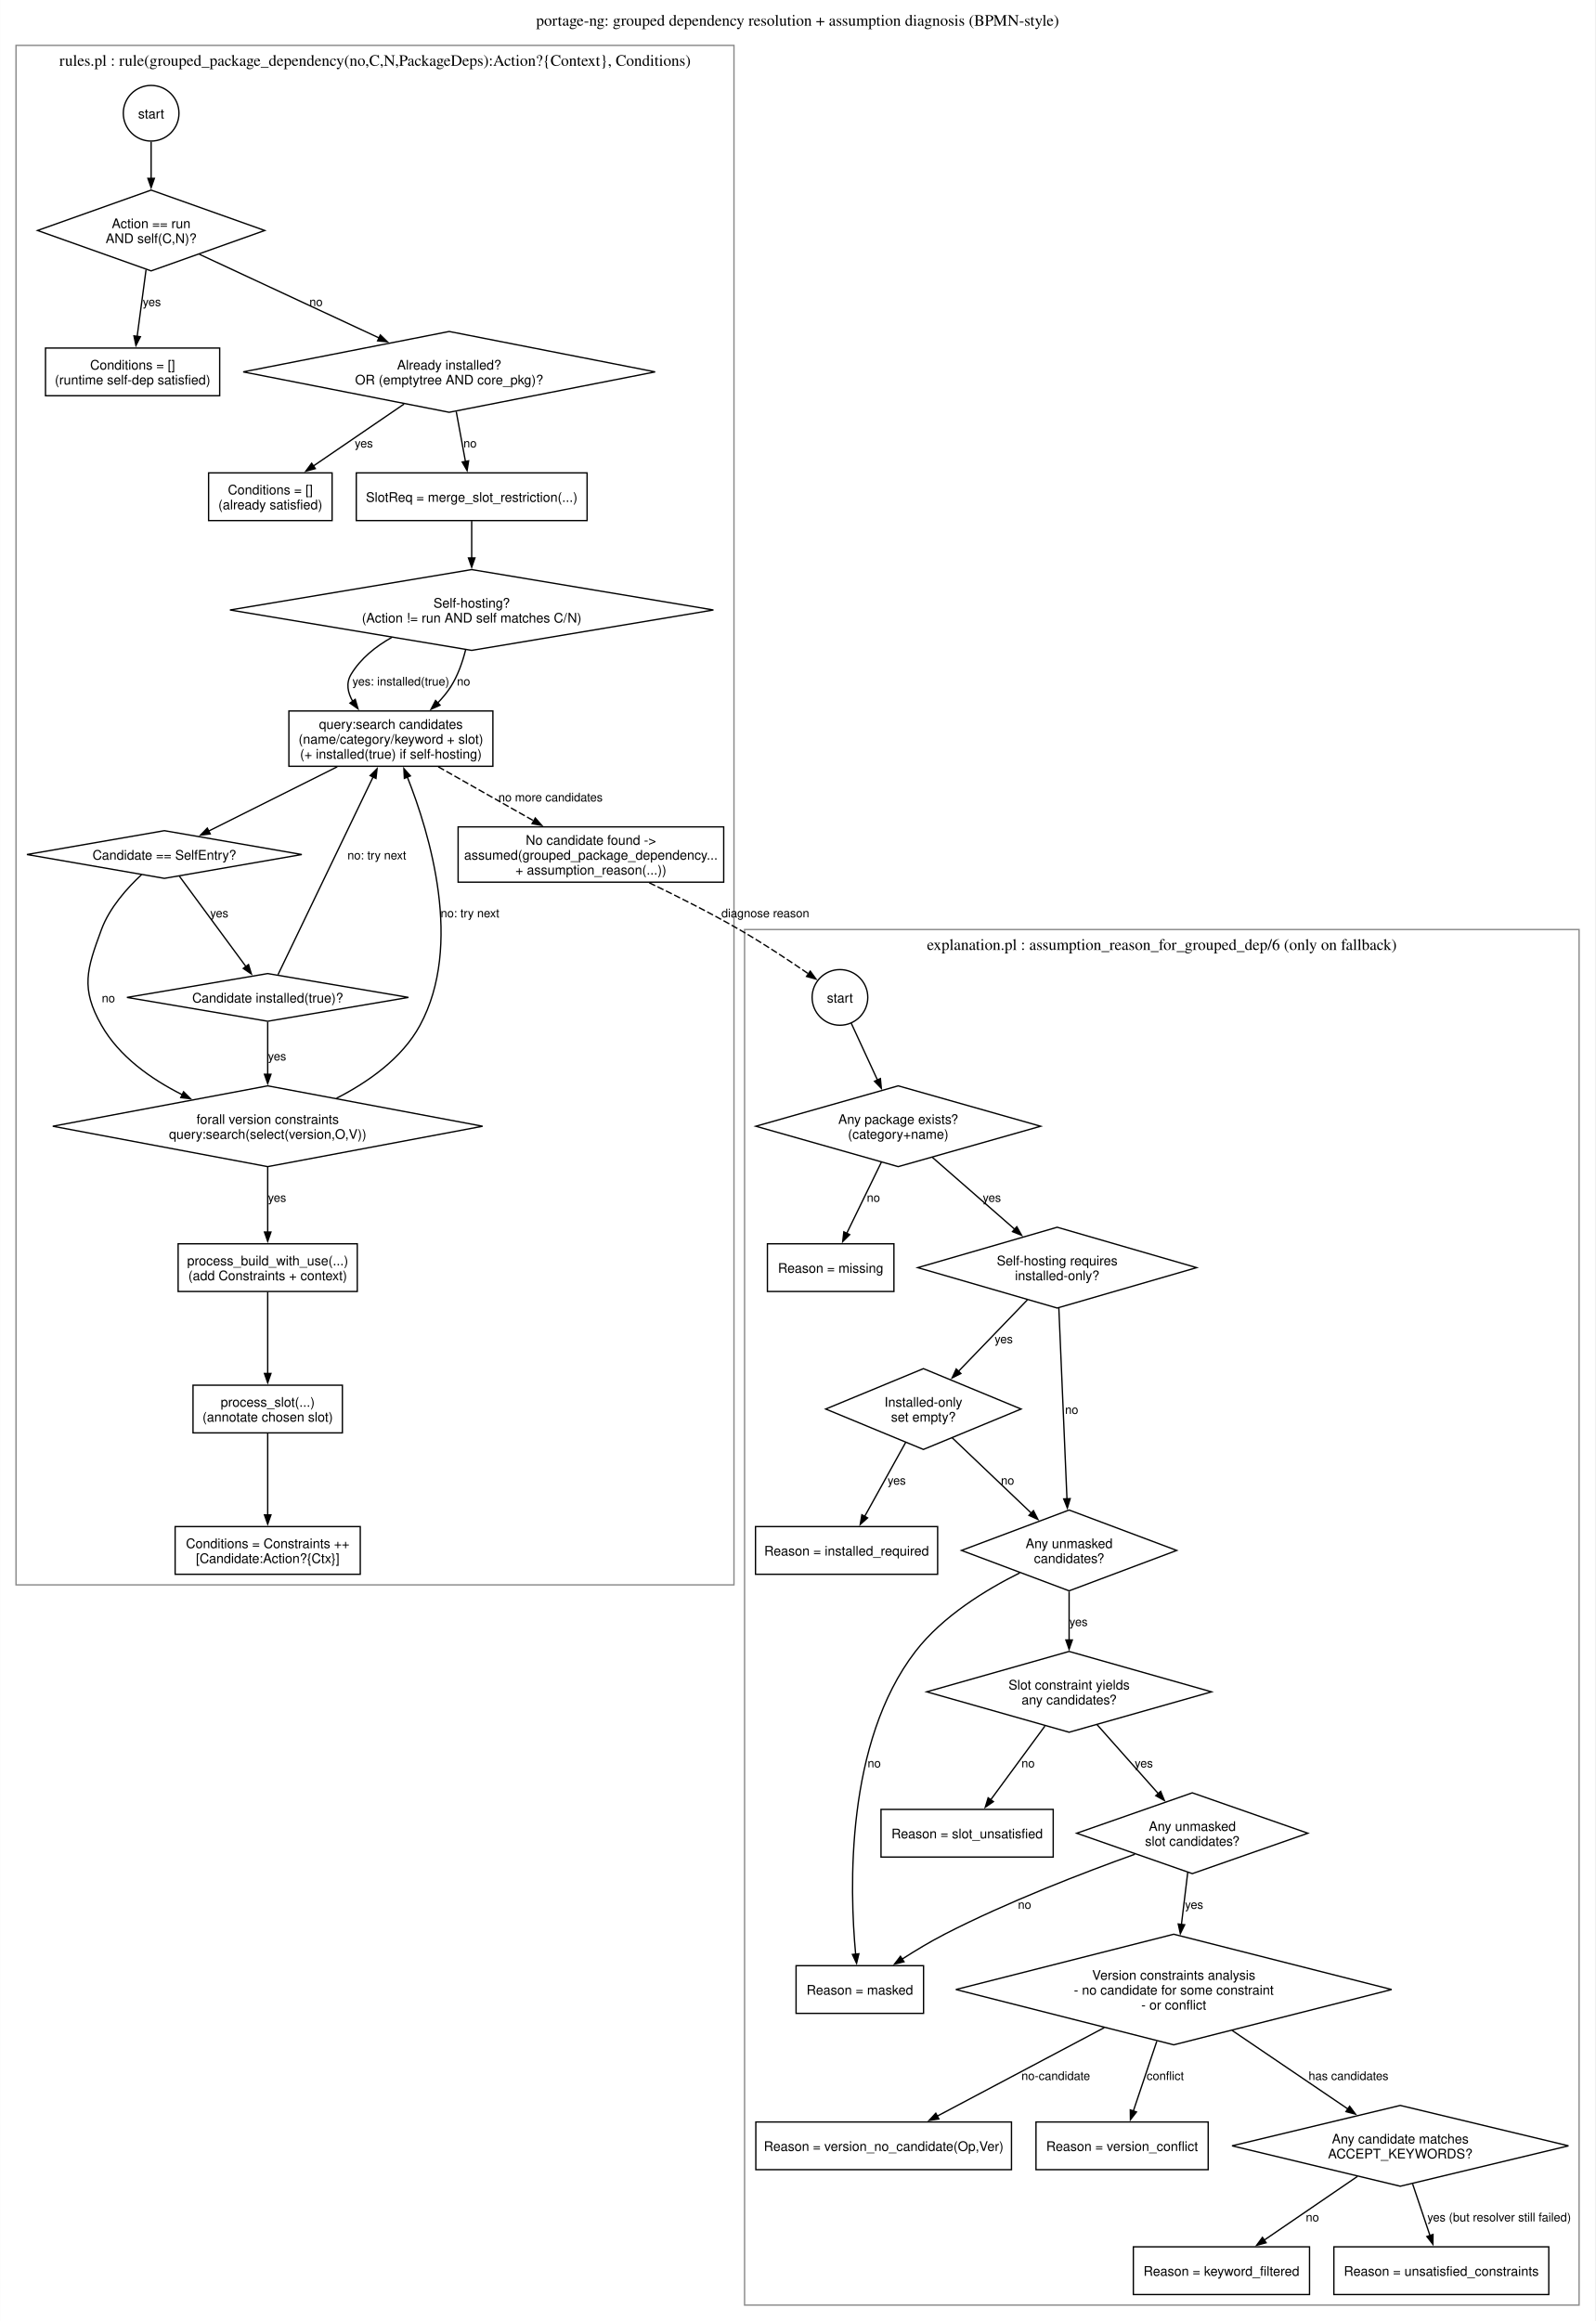
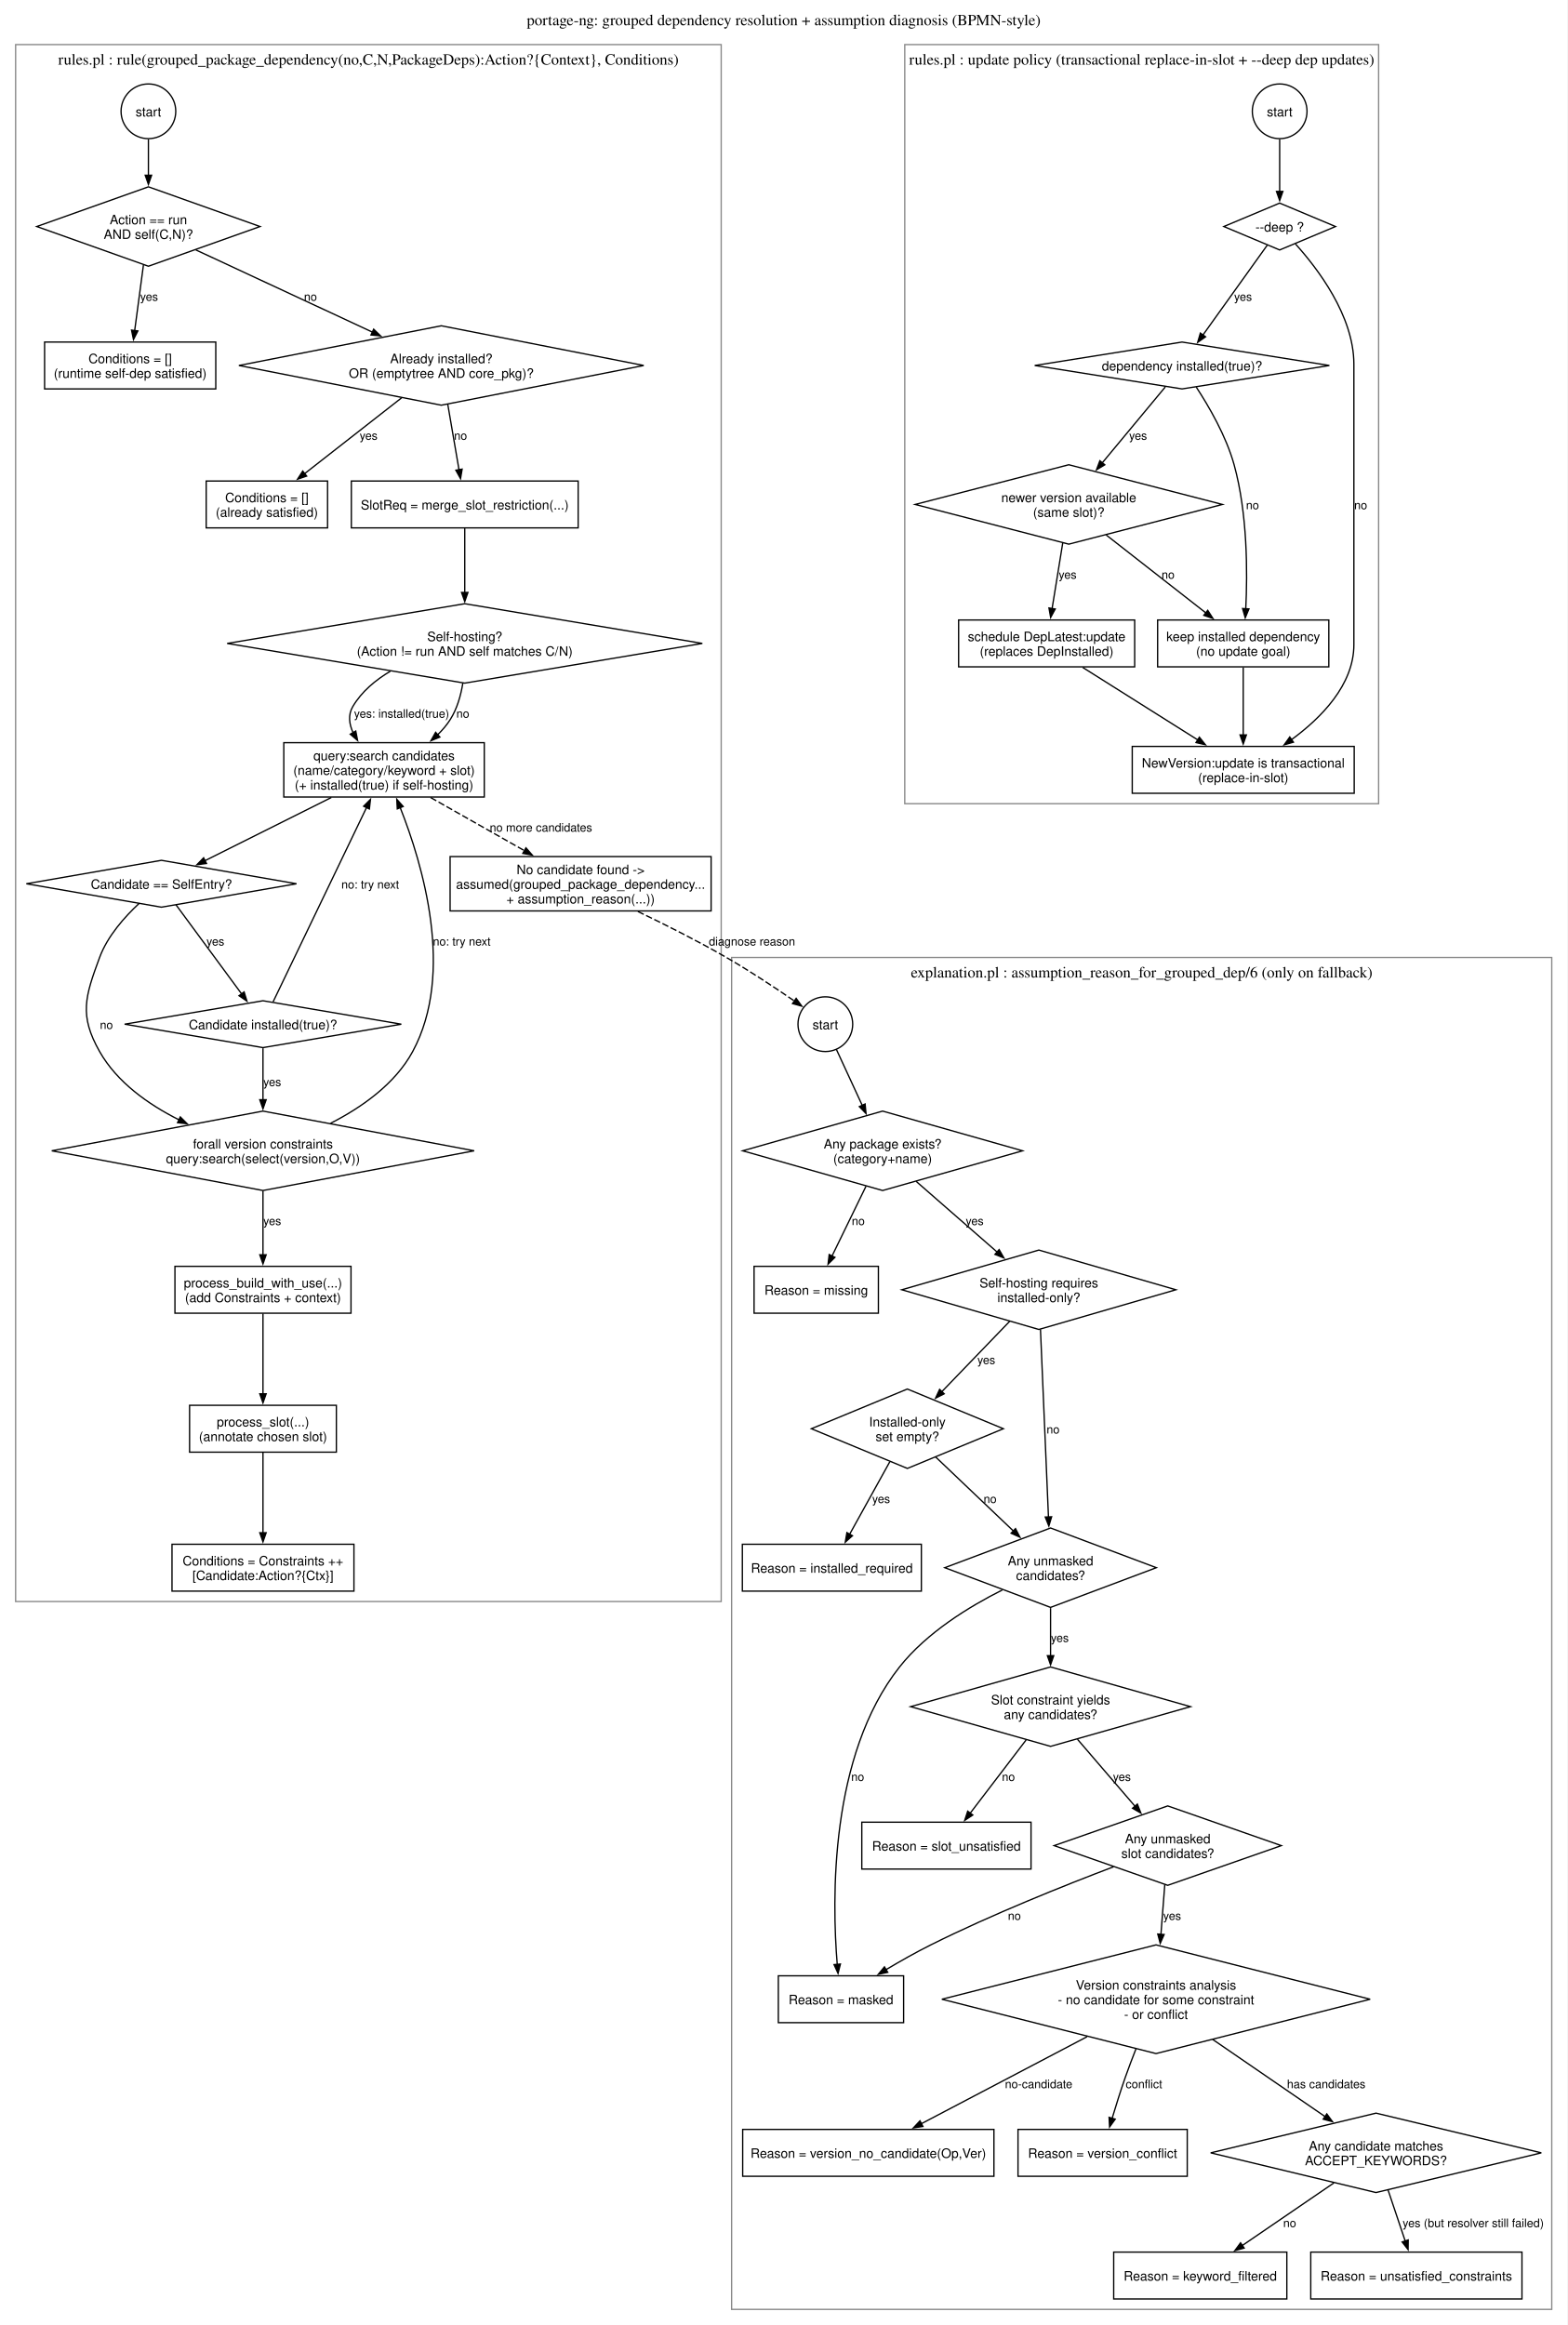
- <svg xmlns="http://www.w3.org/2000/svg" width="1204pt" height="1752pt" viewBox="0.00 0.00 1204.00 1752.27">
-   <g id="graph0" class="graph" transform="scale(1 1) rotate(0) translate(4 1748.27)">
-     <polygon fill="white" stroke="none" points="-4,4 -4,-1748.27 1200,-1748.27 1200,4 -4,4" />
-     <text text-anchor="middle" x="598" y="-1728.87" font-family="Times,serif" font-size="12.00">portage-ng: grouped dependency resolution + assumption diagnosis (BPMN-style)</text>
+ <svg xmlns="http://www.w3.org/2000/svg" width="1204pt" height="1786pt" viewBox="0.00 0.00 1204.00 1786.02">
+   <g id="graph0" class="graph" transform="scale(1 1) rotate(0) translate(4 1782.02)">
+     <polygon fill="white" stroke="none" points="-4,4 -4,-1782.02 1200,-1782.02 1200,4 -4,4" />
+     <text text-anchor="middle" x="598" y="-1762.62" font-family="Times,serif" font-size="12.00">portage-ng: grouped dependency resolution + assumption diagnosis (BPMN-style)</text>
    <g id="clust1" class="cluster">
-       <polygon fill="none" stroke="#888888" points="8,-551.75 8,-1714.02 550,-1714.02 550,-551.75 8,-551.75" />
-       <text text-anchor="middle" x="279" y="-1698.62" font-family="Times,serif" font-size="12.00">rules.pl : rule(grouped_package_dependency(no,C,N,PackageDeps):Action?{Context}, Conditions)</text>
+       <polygon fill="none" stroke="#888888" points="8,-551.75 8,-1747.77 550,-1747.77 550,-551.75 8,-551.75" />
+       <text text-anchor="middle" x="279" y="-1732.37" font-family="Times,serif" font-size="12.00">rules.pl : rule(grouped_package_dependency(no,C,N,PackageDeps):Action?{Context}, Conditions)</text>
    </g>
    <g id="clust2" class="cluster">
      <polygon fill="none" stroke="#888888" points="558,-8 558,-1046.51 1188,-1046.51 1188,-8 558,-8" />
      <text text-anchor="middle" x="873" y="-1031.11" font-family="Times,serif" font-size="12.00">explanation.pl : assumption_reason_for_grouped_dep/6 (only on fallback)</text>
    </g>
+     <g id="clust3" class="cluster">
+       <polygon fill="none" stroke="#888888" points="691,-1164.64 691,-1747.77 1055,-1747.77 1055,-1164.64 691,-1164.64" />
+       <text text-anchor="middle" x="873" y="-1732.37" font-family="Times,serif" font-size="12.00">rules.pl : update policy (transactional replace-in-slot + --deep dep updates)</text>
+     </g>
    <g id="node1" class="node">
-       <ellipse fill="none" stroke="black" cx="110" cy="-1662.77" rx="21.01" ry="21.01" />
-       <text text-anchor="middle" x="110" y="-1658.89" font-family="Helvetica,sans-Serif" font-size="10.00">start</text>
+       <ellipse fill="none" stroke="black" cx="110" cy="-1696.52" rx="21.01" ry="21.01" />
+       <text text-anchor="middle" x="110" y="-1692.64" font-family="Helvetica,sans-Serif" font-size="10.00">start</text>
    </g>
    <g id="node2" class="node">
-       <polygon fill="none" stroke="black" points="110,-1604.76 24.25,-1574.26 110,-1543.76 195.75,-1574.26 110,-1604.76" />
-       <text text-anchor="middle" x="110" y="-1576.01" font-family="Helvetica,sans-Serif" font-size="10.00">Action == run</text>
-       <text text-anchor="middle" x="110" y="-1564.76" font-family="Helvetica,sans-Serif" font-size="10.00">AND self(C,N)?</text>
+       <polygon fill="none" stroke="black" points="110,-1638.51 24.25,-1608.01 110,-1577.51 195.75,-1608.01 110,-1638.51" />
+       <text text-anchor="middle" x="110" y="-1609.76" font-family="Helvetica,sans-Serif" font-size="10.00">Action == run</text>
+       <text text-anchor="middle" x="110" y="-1598.51" font-family="Helvetica,sans-Serif" font-size="10.00">AND self(C,N)?</text>
    </g>
    <g id="edge1" class="edge">
-       <path fill="none" stroke="black" d="M110,-1641.27C110,-1632.92 110,-1622.99 110,-1613.4" />
-       <polygon fill="black" stroke="black" points="112.45,-1613.63 110,-1606.63 107.55,-1613.63 112.45,-1613.63" />
+       <path fill="none" stroke="black" d="M110,-1675.02C110,-1666.67 110,-1656.74 110,-1647.15" />
+       <polygon fill="black" stroke="black" points="112.45,-1647.38 110,-1640.38 107.55,-1647.38 112.45,-1647.38" />
    </g>
    <g id="node3" class="node">
-       <polygon fill="none" stroke="black" points="161.75,-1485.51 30.25,-1485.51 30.25,-1449.51 161.75,-1449.51 161.75,-1485.51" />
-       <text text-anchor="middle" x="96" y="-1469.26" font-family="Helvetica,sans-Serif" font-size="10.00">Conditions = []</text>
-       <text text-anchor="middle" x="96" y="-1458.01" font-family="Helvetica,sans-Serif" font-size="10.00">(runtime self-dep satisfied)</text>
+       <polygon fill="none" stroke="black" points="161.75,-1519.26 30.25,-1519.26 30.25,-1483.26 161.75,-1483.26 161.75,-1519.26" />
+       <text text-anchor="middle" x="96" y="-1503.01" font-family="Helvetica,sans-Serif" font-size="10.00">Conditions = []</text>
+       <text text-anchor="middle" x="96" y="-1491.76" font-family="Helvetica,sans-Serif" font-size="10.00">(runtime self-dep satisfied)</text>
    </g>
    <g id="edge2" class="edge">
-       <path fill="none" stroke="black" d="M106.17,-1544.64C104.06,-1528.79 101.45,-1509.27 99.4,-1493.96" />
-       <polygon fill="black" stroke="black" points="101.89,-1494.05 98.53,-1487.44 97.03,-1494.7 101.89,-1494.05" />
-       <text text-anchor="middle" x="110.54" y="-1517.21" font-family="Helvetica,sans-Serif" font-size="9.00">yes</text>
+       <path fill="none" stroke="black" d="M106.17,-1578.39C104.06,-1562.54 101.45,-1543.02 99.4,-1527.71" />
+       <polygon fill="black" stroke="black" points="101.89,-1527.8 98.53,-1521.19 97.03,-1528.45 101.89,-1527.8" />
+       <text text-anchor="middle" x="110.54" y="-1550.96" font-family="Helvetica,sans-Serif" font-size="9.00">yes</text>
    </g>
    <g id="node4" class="node">
-       <polygon fill="none" stroke="black" points="335,-1498.01 179.5,-1467.51 335,-1437.01 490.5,-1467.51 335,-1498.01" />
-       <text text-anchor="middle" x="335" y="-1469.26" font-family="Helvetica,sans-Serif" font-size="10.00">Already installed?</text>
-       <text text-anchor="middle" x="335" y="-1458.01" font-family="Helvetica,sans-Serif" font-size="10.00">OR (emptytree AND core_pkg)?</text>
+       <polygon fill="none" stroke="black" points="335,-1531.76 179.5,-1501.26 335,-1470.76 490.5,-1501.26 335,-1531.76" />
+       <text text-anchor="middle" x="335" y="-1503.01" font-family="Helvetica,sans-Serif" font-size="10.00">Already installed?</text>
+       <text text-anchor="middle" x="335" y="-1491.76" font-family="Helvetica,sans-Serif" font-size="10.00">OR (emptytree AND core_pkg)?</text>
    </g>
    <g id="edge3" class="edge">
-       <path fill="none" stroke="black" d="M146.4,-1556.31C183.17,-1539.2 240.34,-1512.58 282.11,-1493.13" />
-       <polygon fill="black" stroke="black" points="283.04,-1495.4 288.35,-1490.23 280.97,-1490.96 283.04,-1495.4" />
-       <text text-anchor="middle" x="234.5" y="-1517.21" font-family="Helvetica,sans-Serif" font-size="9.00">no</text>
+       <path fill="none" stroke="black" d="M146.4,-1590.06C183.17,-1572.95 240.34,-1546.33 282.11,-1526.88" />
+       <polygon fill="black" stroke="black" points="283.04,-1529.15 288.35,-1523.98 280.97,-1524.71 283.04,-1529.15" />
+       <text text-anchor="middle" x="234.5" y="-1550.96" font-family="Helvetica,sans-Serif" font-size="9.00">no</text>
    </g>
    <g id="node5" class="node">
-       <polygon fill="none" stroke="black" points="246.62,-1391.26 153.38,-1391.26 153.38,-1355.26 246.62,-1355.26 246.62,-1391.26" />
-       <text text-anchor="middle" x="200" y="-1375.01" font-family="Helvetica,sans-Serif" font-size="10.00">Conditions = []</text>
-       <text text-anchor="middle" x="200" y="-1363.76" font-family="Helvetica,sans-Serif" font-size="10.00">(already satisfied)</text>
+       <polygon fill="none" stroke="black" points="247.62,-1412.51 154.38,-1412.51 154.38,-1376.51 247.62,-1376.51 247.62,-1412.51" />
+       <text text-anchor="middle" x="201" y="-1396.26" font-family="Helvetica,sans-Serif" font-size="10.00">Conditions = []</text>
+       <text text-anchor="middle" x="201" y="-1385.01" font-family="Helvetica,sans-Serif" font-size="10.00">(already satisfied)</text>
    </g>
    <g id="edge4" class="edge">
-       <path fill="none" stroke="black" d="M300.93,-1443.23C279.88,-1428.85 253.02,-1410.49 232.3,-1396.34" />
-       <polygon fill="black" stroke="black" points="233.94,-1394.49 226.78,-1392.56 231.18,-1398.53 233.94,-1394.49" />
-       <text text-anchor="middle" x="270.58" y="-1410.46" font-family="Helvetica,sans-Serif" font-size="9.00">yes</text>
+       <path fill="none" stroke="black" d="M304.59,-1476.49C282.2,-1458.99 251.94,-1435.33 229.91,-1418.11" />
+       <polygon fill="black" stroke="black" points="231.57,-1416.3 224.55,-1413.92 228.55,-1420.16 231.57,-1416.3" />
+       <text text-anchor="middle" x="279.14" y="-1444.21" font-family="Helvetica,sans-Serif" font-size="9.00">yes</text>
    </g>
    <g id="node6" class="node">
-       <polygon fill="none" stroke="black" points="439.12,-1391.26 264.88,-1391.26 264.88,-1355.26 439.12,-1355.26 439.12,-1391.26" />
-       <text text-anchor="middle" x="352" y="-1369.39" font-family="Helvetica,sans-Serif" font-size="10.00">SlotReq = merge_slot_restriction(...)</text>
+       <polygon fill="none" stroke="black" points="440.12,-1412.51 265.88,-1412.51 265.88,-1376.51 440.12,-1376.51 440.12,-1412.51" />
+       <text text-anchor="middle" x="353" y="-1390.64" font-family="Helvetica,sans-Serif" font-size="10.00">SlotReq = merge_slot_restriction(...)</text>
    </g>
    <g id="edge5" class="edge">
-       <path fill="none" stroke="black" d="M340.33,-1437.58C342.57,-1425.41 345.16,-1411.39 347.32,-1399.64" />
-       <polygon fill="black" stroke="black" points="349.68,-1400.36 348.54,-1393.03 344.86,-1399.47 349.68,-1400.36" />
-       <text text-anchor="middle" x="350.77" y="-1410.46" font-family="Helvetica,sans-Serif" font-size="9.00">no</text>
+       <path fill="none" stroke="black" d="M339.97,-1471.36C342.69,-1455.52 346.03,-1436.07 348.65,-1420.83" />
+       <polygon fill="black" stroke="black" points="350.99,-1421.65 349.76,-1414.34 346.16,-1420.82 350.99,-1421.65" />
+       <text text-anchor="middle" x="349.79" y="-1444.21" font-family="Helvetica,sans-Serif" font-size="9.00">no</text>
    </g>
    <g id="node7" class="node">
-       <polygon fill="none" stroke="black" points="352,-1318.26 169.5,-1287.76 352,-1257.26 534.5,-1287.76 352,-1318.26" />
-       <text text-anchor="middle" x="352" y="-1289.51" font-family="Helvetica,sans-Serif" font-size="10.00">Self-hosting?</text>
-       <text text-anchor="middle" x="352" y="-1278.26" font-family="Helvetica,sans-Serif" font-size="10.00">(Action != run AND self matches C/N)</text>
+       <polygon fill="none" stroke="black" points="353,-1318.26 170.5,-1287.76 353,-1257.26 535.5,-1287.76 353,-1318.26" />
+       <text text-anchor="middle" x="353" y="-1289.51" font-family="Helvetica,sans-Serif" font-size="10.00">Self-hosting?</text>
+       <text text-anchor="middle" x="353" y="-1278.26" font-family="Helvetica,sans-Serif" font-size="10.00">(Action != run AND self matches C/N)</text>
    </g>
    <g id="edge6" class="edge">
-       <path fill="none" stroke="black" d="M352,-1354.96C352,-1346.83 352,-1336.79 352,-1327.01" />
-       <polygon fill="black" stroke="black" points="354.45,-1327.05 352,-1320.05 349.55,-1327.05 354.45,-1327.05" />
+       <path fill="none" stroke="black" d="M353,-1376.21C353,-1362.73 353,-1343.51 353,-1326.52" />
+       <polygon fill="black" stroke="black" points="355.45,-1326.9 353,-1319.9 350.55,-1326.9 355.45,-1326.9" />
    </g>
    <g id="node8" class="node">
      <polygon fill="none" stroke="black" points="368,-1211.51 214,-1211.51 214,-1169.76 368,-1169.76 368,-1211.51" />
      <text text-anchor="middle" x="291" y="-1198.01" font-family="Helvetica,sans-Serif" font-size="10.00">query:search candidates</text>
      <text text-anchor="middle" x="291" y="-1186.76" font-family="Helvetica,sans-Serif" font-size="10.00">(name/category/keyword + slot)</text>
      <text text-anchor="middle" x="291" y="-1175.51" font-family="Helvetica,sans-Serif" font-size="10.00">(+ installed(true) if self-hosting)</text>
    </g>
    <g id="edge7" class="edge">
-       <path fill="none" stroke="black" d="M291.65,-1267.04C279.47,-1260.2 268.2,-1251.15 261,-1239.26 256.9,-1232.49 258.39,-1225.24 262.36,-1218.48" />
-       <polygon fill="black" stroke="black" points="264.08,-1220.29 266.15,-1213.17 260.09,-1217.44 264.08,-1220.29" />
-       <text text-anchor="middle" x="298.5" y="-1230.71" font-family="Helvetica,sans-Serif" font-size="9.00">yes: installed(true)</text>
+       <path fill="none" stroke="black" d="M295.89,-1266.42C284.39,-1259.6 273.76,-1250.72 267,-1239.26 263.2,-1232.82 264.19,-1225.7 267.32,-1218.97" />
+       <polygon fill="black" stroke="black" points="269.28,-1220.47 270.68,-1213.19 265.04,-1218.01 269.28,-1220.47" />
+       <text text-anchor="middle" x="304.5" y="-1230.71" font-family="Helvetica,sans-Serif" font-size="9.00">yes: installed(true)</text>
    </g>
    <g id="edge8" class="edge">
-       <path fill="none" stroke="black" d="M347.42,-1257.68C345.03,-1248.19 341.42,-1237.93 336,-1229.51 333.24,-1225.23 329.85,-1221.18 326.18,-1217.43" />
-       <polygon fill="black" stroke="black" points="328.1,-1215.87 321.33,-1212.84 324.73,-1219.43 328.1,-1215.87" />
-       <text text-anchor="middle" x="345.87" y="-1230.71" font-family="Helvetica,sans-Serif" font-size="9.00">no</text>
+       <path fill="none" stroke="black" d="M351.54,-1257.27C350.01,-1247.85 347.17,-1237.74 342,-1229.51 339.27,-1225.16 335.84,-1221.14 332.06,-1217.47" />
+       <polygon fill="black" stroke="black" points="333.88,-1215.81 327.01,-1213 330.63,-1219.48 333.88,-1215.81" />
+       <text text-anchor="middle" x="351.53" y="-1230.71" font-family="Helvetica,sans-Serif" font-size="9.00">no</text>
    </g>
    <g id="node9" class="node">
      <polygon fill="none" stroke="black" points="120,-1121.14 16.24,-1103.14 120,-1085.14 223.76,-1103.14 120,-1121.14" />
      <text text-anchor="middle" x="120" y="-1099.26" font-family="Helvetica,sans-Serif" font-size="10.00">Candidate == SelfEntry?</text>
    </g>
    <g id="edge9" class="edge">
      <path fill="none" stroke="black" d="M250.48,-1169.37C220.86,-1154.57 181.19,-1134.73 153.4,-1120.83" />
      <polygon fill="black" stroke="black" points="154.6,-1118.7 147.24,-1117.76 152.41,-1123.08 154.6,-1118.7" />
    </g>
    <g id="node15" class="node">
      <polygon fill="none" stroke="black" points="542.25,-1124.01 341.75,-1124.01 341.75,-1082.26 542.25,-1082.26 542.25,-1124.01" />
      <text text-anchor="middle" x="442" y="-1110.51" font-family="Helvetica,sans-Serif" font-size="10.00">No candidate found -&gt;</text>
      <text text-anchor="middle" x="442" y="-1099.26" font-family="Helvetica,sans-Serif" font-size="10.00">assumed(grouped_package_dependency...</text>
      <text text-anchor="middle" x="442" y="-1088.01" font-family="Helvetica,sans-Serif" font-size="10.00">+ assumption_reason(...))</text>
    </g>
    <g id="edge18" class="edge">
      <path fill="none" stroke="black" stroke-dasharray="5,2" d="M326.78,-1169.37C348.43,-1157.12 376.15,-1141.42 398.98,-1128.49" />
      <polygon fill="black" stroke="black" points="400.01,-1130.73 404.89,-1125.15 397.6,-1126.46 400.01,-1130.73" />
      <text text-anchor="middle" x="411.53" y="-1143.21" font-family="Helvetica,sans-Serif" font-size="9.00">no more candidates</text>
    </g>
    <g id="node10" class="node">
      <polygon fill="none" stroke="black" points="198,-1013.26 91.73,-995.26 198,-977.26 304.27,-995.26 198,-1013.26" />
      <text text-anchor="middle" x="198" y="-991.38" font-family="Helvetica,sans-Serif" font-size="10.00">Candidate installed(true)?</text>
    </g>
    <g id="edge10" class="edge">
      <path fill="none" stroke="black" d="M131.18,-1086.97C144.36,-1069.06 166.41,-1039.14 181.55,-1018.58" />
      <polygon fill="black" stroke="black" points="183.51,-1020.05 185.69,-1012.96 179.57,-1017.14 183.51,-1020.05" />
      <text text-anchor="middle" x="161.45" y="-1055.71" font-family="Helvetica,sans-Serif" font-size="9.00">yes</text>
    </g>
    <g id="node11" class="node">
      <polygon fill="none" stroke="black" points="198,-928.5 35.75,-898 198,-867.5 360.25,-898 198,-928.5" />
      <text text-anchor="middle" x="198" y="-899.75" font-family="Helvetica,sans-Serif" font-size="10.00">forall version constraints</text>
      <text text-anchor="middle" x="198" y="-888.5" font-family="Helvetica,sans-Serif" font-size="10.00">query:search(select(version,O,V))</text>
    </g>
    <g id="edge11" class="edge">
      <path fill="none" stroke="black" d="M102.89,-1088.06C91.89,-1077.83 78.56,-1062.95 72.5,-1046.51 61.39,-1016.38 56.67,-1002.19 72.5,-974.25 85.89,-950.61 109.99,-933.59 133.51,-921.79" />
      <polygon fill="black" stroke="black" points="134.5,-924.03 139.75,-918.79 132.38,-919.61 134.5,-924.03" />
      <text text-anchor="middle" x="77.75" y="-991.58" font-family="Helvetica,sans-Serif" font-size="9.00">no</text>
    </g>
    <g id="edge13" class="edge">
      <path fill="none" stroke="black" d="M205.78,-1012.43C221.65,-1045.42 257.9,-1120.82 277.63,-1161.83" />
      <polygon fill="black" stroke="black" points="275.33,-1162.7 280.57,-1167.94 279.74,-1160.57 275.33,-1162.7" />
      <text text-anchor="middle" x="280.39" y="-1099.46" font-family="Helvetica,sans-Serif" font-size="9.00">no: try next</text>
    </g>
    <g id="edge12" class="edge">
      <path fill="none" stroke="black" d="M198,-976.78C198,-965.66 198,-950.82 198,-937.08" />
      <polygon fill="black" stroke="black" points="200.45,-937.22 198,-930.22 195.55,-937.22 200.45,-937.22" />
      <text text-anchor="middle" x="205.12" y="-947.7" font-family="Helvetica,sans-Serif" font-size="9.00">yes</text>
    </g>
    <g id="edge15" class="edge">
      <path fill="none" stroke="black" d="M249.95,-919.13C273.7,-931.26 299.5,-949.27 313,-974.25 345.67,-1034.67 320.49,-1118.57 303.41,-1161.65" />
      <polygon fill="black" stroke="black" points="301.17,-1160.64 300.79,-1168.05 305.71,-1162.49 301.17,-1160.64" />
      <text text-anchor="middle" x="350.69" y="-1055.71" font-family="Helvetica,sans-Serif" font-size="9.00">no: try next</text>
    </g>
    <g id="node12" class="node">
      <polygon fill="none" stroke="black" points="265.62,-809.25 130.38,-809.25 130.38,-773.25 265.62,-773.25 265.62,-809.25" />
      <text text-anchor="middle" x="198" y="-793" font-family="Helvetica,sans-Serif" font-size="10.00">process_build_with_use(...)</text>
      <text text-anchor="middle" x="198" y="-781.75" font-family="Helvetica,sans-Serif" font-size="10.00">(add Constraints + context)</text>
    </g>
    <g id="edge14" class="edge">
      <path fill="none" stroke="black" d="M198,-867.26C198,-851.69 198,-832.81 198,-817.89" />
      <polygon fill="black" stroke="black" points="200.45,-818.13 198,-811.13 195.55,-818.13 200.45,-818.13" />
      <text text-anchor="middle" x="205.12" y="-840.95" font-family="Helvetica,sans-Serif" font-size="9.00">yes</text>
    </g>
    <g id="node13" class="node">
      <polygon fill="none" stroke="black" points="254.38,-702.5 141.62,-702.5 141.62,-666.5 254.38,-666.5 254.38,-702.5" />
      <text text-anchor="middle" x="198" y="-686.25" font-family="Helvetica,sans-Serif" font-size="10.00">process_slot(...)</text>
      <text text-anchor="middle" x="198" y="-675" font-family="Helvetica,sans-Serif" font-size="10.00">(annotate chosen slot)</text>
    </g>
    <g id="edge16" class="edge">
      <path fill="none" stroke="black" d="M198,-772.95C198,-756.12 198,-730.35 198,-711.13" />
      <polygon fill="black" stroke="black" points="200.45,-711.34 198,-704.34 195.55,-711.34 200.45,-711.34" />
    </g>
    <g id="node14" class="node">
      <polygon fill="none" stroke="black" points="267.88,-595.75 128.12,-595.75 128.12,-559.75 267.88,-559.75 267.88,-595.75" />
      <text text-anchor="middle" x="198" y="-579.5" font-family="Helvetica,sans-Serif" font-size="10.00">Conditions = Constraints ++</text>
      <text text-anchor="middle" x="198" y="-568.25" font-family="Helvetica,sans-Serif" font-size="10.00">[Candidate:Action?{Ctx}]</text>
    </g>
    <g id="edge17" class="edge">
      <path fill="none" stroke="black" d="M198,-666.2C198,-649.37 198,-623.6 198,-604.38" />
      <polygon fill="black" stroke="black" points="200.45,-604.59 198,-597.59 195.55,-604.59 200.45,-604.59" />
    </g>
    <g id="node16" class="node">
      <ellipse fill="none" stroke="black" cx="630" cy="-995.26" rx="21.01" ry="21.01" />
      <text text-anchor="middle" x="630" y="-991.38" font-family="Helvetica,sans-Serif" font-size="10.00">start</text>
    </g>
    <g id="edge19" class="edge">
      <path fill="none" stroke="black" stroke-dasharray="5,2" d="M486,-1081.83C506.92,-1071.79 532.08,-1059.14 554,-1046.51 572.02,-1036.13 591.58,-1023.15 606.34,-1012.99" />
      <polygon fill="black" stroke="black" points="607.58,-1015.11 611.93,-1009.11 604.78,-1011.09 607.58,-1015.11" />
      <text text-anchor="middle" x="573.66" y="-1055.71" font-family="Helvetica,sans-Serif" font-size="9.00">diagnose reason</text>
    </g>
    <g id="node17" class="node">
      <polygon fill="none" stroke="black" points="674,-928.5 566.5,-898 674,-867.5 781.5,-898 674,-928.5" />
      <text text-anchor="middle" x="674" y="-899.75" font-family="Helvetica,sans-Serif" font-size="10.00">Any package exists?</text>
      <text text-anchor="middle" x="674" y="-888.5" font-family="Helvetica,sans-Serif" font-size="10.00">(category+name)</text>
    </g>
-     <g id="edge20" class="edge">
+     <g id="edge29" class="edge">
      <path fill="none" stroke="black" d="M638.48,-975.89C644.14,-963.64 651.74,-947.18 658.46,-932.63" />
      <polygon fill="black" stroke="black" points="660.54,-933.99 661.25,-926.61 656.09,-931.94 660.54,-933.99" />
    </g>
    <g id="node18" class="node">
      <polygon fill="none" stroke="black" points="670.75,-809.25 575.25,-809.25 575.25,-773.25 670.75,-773.25 670.75,-809.25" />
      <text text-anchor="middle" x="623" y="-787.38" font-family="Helvetica,sans-Serif" font-size="10.00">Reason = missing</text>
    </g>
-     <g id="edge21" class="edge">
+     <g id="edge30" class="edge">
      <path fill="none" stroke="black" d="M661.26,-870.84C653.25,-854.38 642.97,-833.27 635.09,-817.08" />
      <polygon fill="black" stroke="black" points="637.36,-816.15 632.09,-810.92 632.95,-818.29 637.36,-816.15" />
      <text text-anchor="middle" x="655.28" y="-840.95" font-family="Helvetica,sans-Serif" font-size="9.00">no</text>
    </g>
    <g id="node19" class="node">
      <polygon fill="none" stroke="black" points="794,-821.75 688.75,-791.25 794,-760.75 899.25,-791.25 794,-821.75" />
      <text text-anchor="middle" x="794" y="-793" font-family="Helvetica,sans-Serif" font-size="10.00">Self-hosting requires</text>
      <text text-anchor="middle" x="794" y="-781.75" font-family="Helvetica,sans-Serif" font-size="10.00">installed-only?</text>
    </g>
-     <g id="edge22" class="edge">
+     <g id="edge31" class="edge">
      <path fill="none" stroke="black" d="M699.74,-874.53C717.93,-858.65 742.44,-837.26 761.91,-820.26" />
      <polygon fill="black" stroke="black" points="763.5,-822.13 767.16,-815.68 760.27,-818.44 763.5,-822.13" />
      <text text-anchor="middle" x="744.72" y="-840.95" font-family="Helvetica,sans-Serif" font-size="9.00">yes</text>
    </g>
    <g id="node20" class="node">
      <polygon fill="none" stroke="black" points="693,-715 619.25,-684.5 693,-654 766.75,-684.5 693,-715" />
      <text text-anchor="middle" x="693" y="-686.25" font-family="Helvetica,sans-Serif" font-size="10.00">Installed-only</text>
      <text text-anchor="middle" x="693" y="-675" font-family="Helvetica,sans-Serif" font-size="10.00">set empty?</text>
    </g>
-     <g id="edge23" class="edge">
+     <g id="edge32" class="edge">
      <path fill="none" stroke="black" d="M771.58,-767C756.16,-751.01 735.61,-729.69 719.39,-712.87" />
      <polygon fill="black" stroke="black" points="721.31,-711.33 714.68,-707.99 717.78,-714.73 721.31,-711.33" />
      <text text-anchor="middle" x="753.65" y="-734.2" font-family="Helvetica,sans-Serif" font-size="9.00">yes</text>
    </g>
    <g id="node22" class="node">
      <polygon fill="none" stroke="black" points="803,-608.25 721.75,-577.75 803,-547.25 884.25,-577.75 803,-608.25" />
      <text text-anchor="middle" x="803" y="-579.5" font-family="Helvetica,sans-Serif" font-size="10.00">Any unmasked</text>
      <text text-anchor="middle" x="803" y="-568.25" font-family="Helvetica,sans-Serif" font-size="10.00">candidates?</text>
    </g>
-     <g id="edge24" class="edge">
+     <g id="edge33" class="edge">
      <path fill="none" stroke="black" d="M795.25,-760.84C796.85,-723.22 799.63,-658.01 801.39,-616.69" />
      <polygon fill="black" stroke="black" points="803.83,-616.86 801.68,-609.76 798.93,-616.65 803.83,-616.86" />
      <text text-anchor="middle" x="804.94" y="-680.83" font-family="Helvetica,sans-Serif" font-size="9.00">no</text>
    </g>
    <g id="node21" class="node">
      <polygon fill="none" stroke="black" points="703.75,-595.75 566.25,-595.75 566.25,-559.75 703.75,-559.75 703.75,-595.75" />
      <text text-anchor="middle" x="635" y="-573.88" font-family="Helvetica,sans-Serif" font-size="10.00">Reason = installed_required</text>
    </g>
-     <g id="edge25" class="edge">
+     <g id="edge34" class="edge">
      <path fill="none" stroke="black" d="M679.55,-659.2C670.26,-642.43 657.96,-620.21 648.63,-603.37" />
      <polygon fill="black" stroke="black" points="650.84,-602.31 645.31,-597.37 646.56,-604.68 650.84,-602.31" />
      <text text-anchor="middle" x="672.86" y="-627.45" font-family="Helvetica,sans-Serif" font-size="9.00">yes</text>
    </g>
-     <g id="edge26" class="edge">
+     <g id="edge35" class="edge">
      <path fill="none" stroke="black" d="M714.73,-662.8C731.83,-646.52 755.81,-623.69 774.46,-605.93" />
      <polygon fill="black" stroke="black" points="776.08,-607.77 779.46,-601.17 772.7,-604.22 776.08,-607.77" />
      <text text-anchor="middle" x="756.55" y="-627.45" font-family="Helvetica,sans-Serif" font-size="9.00">no</text>
    </g>
    <g id="node23" class="node">
-       <polygon fill="none" stroke="black" points="693.12,-264.25 596.88,-264.25 596.88,-228.25 693.12,-228.25 693.12,-264.25" />
-       <text text-anchor="middle" x="645" y="-242.38" font-family="Helvetica,sans-Serif" font-size="10.00">Reason = masked</text>
-     </g>
-     <g id="edge27" class="edge">
-       <path fill="none" stroke="black" d="M765.76,-560.8C740.27,-548.14 707.5,-528.13 687,-501.5 634.09,-432.78 637.23,-322.34 641.87,-272.77" />
-       <polygon fill="black" stroke="black" points="644.29,-273.24 642.56,-266.03 639.41,-272.74 644.29,-273.24" />
-       <text text-anchor="middle" x="655.88" y="-413.95" font-family="Helvetica,sans-Serif" font-size="9.00">no</text>
+       <polygon fill="none" stroke="black" points="690.12,-264.25 593.88,-264.25 593.88,-228.25 690.12,-228.25 690.12,-264.25" />
+       <text text-anchor="middle" x="642" y="-242.38" font-family="Helvetica,sans-Serif" font-size="10.00">Reason = masked</text>
+     </g>
+     <g id="edge36" class="edge">
+       <path fill="none" stroke="black" d="M765.97,-560.64C740.57,-547.9 707.83,-527.87 687,-501.5 633.13,-433.31 635.04,-322.6 639.14,-272.87" />
+       <polygon fill="black" stroke="black" points="641.57,-273.29 639.76,-266.1 636.69,-272.85 641.57,-273.29" />
+       <text text-anchor="middle" x="654.86" y="-413.95" font-family="Helvetica,sans-Serif" font-size="9.00">no</text>
    </g>
    <g id="node24" class="node">
      <polygon fill="none" stroke="black" points="803,-501.5 695.5,-471 803,-440.5 910.5,-471 803,-501.5" />
      <text text-anchor="middle" x="803" y="-472.75" font-family="Helvetica,sans-Serif" font-size="10.00">Slot constraint yields</text>
      <text text-anchor="middle" x="803" y="-461.5" font-family="Helvetica,sans-Serif" font-size="10.00">any candidates?</text>
    </g>
-     <g id="edge28" class="edge">
+     <g id="edge37" class="edge">
      <path fill="none" stroke="black" d="M803,-546.73C803,-535.24 803,-521.98 803,-509.84" />
      <polygon fill="black" stroke="black" points="805.45,-510.17 803,-503.17 800.55,-510.17 805.45,-510.17" />
      <text text-anchor="middle" x="810.12" y="-520.7" font-family="Helvetica,sans-Serif" font-size="9.00">yes</text>
    </g>
    <g id="node25" class="node">
-       <polygon fill="none" stroke="black" points="791,-382.25 661,-382.25 661,-346.25 791,-346.25 791,-382.25" />
-       <text text-anchor="middle" x="726" y="-360.38" font-family="Helvetica,sans-Serif" font-size="10.00">Reason = slot_unsatisfied</text>
-     </g>
-     <g id="edge29" class="edge">
-       <path fill="none" stroke="black" d="M784.75,-445.18C772.38,-428.34 756.1,-406.2 743.82,-389.49" />
-       <polygon fill="black" stroke="black" points="745.84,-388.1 739.72,-383.91 741.89,-391 745.84,-388.1" />
-       <text text-anchor="middle" x="772.06" y="-413.95" font-family="Helvetica,sans-Serif" font-size="9.00">no</text>
+       <polygon fill="none" stroke="black" points="788,-382.25 658,-382.25 658,-346.25 788,-346.25 788,-382.25" />
+       <text text-anchor="middle" x="723" y="-360.38" font-family="Helvetica,sans-Serif" font-size="10.00">Reason = slot_unsatisfied</text>
+     </g>
+     <g id="edge38" class="edge">
+       <path fill="none" stroke="black" d="M784.24,-445.44C771.2,-428.36 753.9,-405.71 741.02,-388.84" />
+       <polygon fill="black" stroke="black" points="743.26,-387.74 737.06,-383.66 739.36,-390.71 743.26,-387.74" />
+       <text text-anchor="middle" x="770.65" y="-413.95" font-family="Helvetica,sans-Serif" font-size="9.00">no</text>
    </g>
    <g id="node26" class="node">
-       <polygon fill="none" stroke="black" points="896,-394.75 808.75,-364.25 896,-333.75 983.25,-364.25 896,-394.75" />
-       <text text-anchor="middle" x="896" y="-366" font-family="Helvetica,sans-Serif" font-size="10.00">Any unmasked</text>
-       <text text-anchor="middle" x="896" y="-354.75" font-family="Helvetica,sans-Serif" font-size="10.00">slot candidates?</text>
-     </g>
-     <g id="edge30" class="edge">
-       <path fill="none" stroke="black" d="M824.1,-446.23C837.82,-430.78 855.8,-410.53 870.34,-394.15" />
-       <polygon fill="black" stroke="black" points="872.12,-395.84 874.93,-388.98 868.45,-392.59 872.12,-395.84" />
-       <text text-anchor="middle" x="859.41" y="-413.95" font-family="Helvetica,sans-Serif" font-size="9.00">yes</text>
-     </g>
-     <g id="edge31" class="edge">
-       <path fill="none" stroke="black" d="M852.67,-348.39C814.11,-334.57 756.62,-312.48 709,-288 698.25,-282.48 686.99,-275.68 676.96,-269.23" />
-       <polygon fill="black" stroke="black" points="678.37,-267.22 671.17,-265.45 675.69,-271.33 678.37,-267.22" />
-       <text text-anchor="middle" x="769.41" y="-307.2" font-family="Helvetica,sans-Serif" font-size="9.00">no</text>
+       <polygon fill="none" stroke="black" points="893,-394.75 805.75,-364.25 893,-333.75 980.25,-364.25 893,-394.75" />
+       <text text-anchor="middle" x="893" y="-366" font-family="Helvetica,sans-Serif" font-size="10.00">Any unmasked</text>
+       <text text-anchor="middle" x="893" y="-354.75" font-family="Helvetica,sans-Serif" font-size="10.00">slot candidates?</text>
+     </g>
+     <g id="edge39" class="edge">
+       <path fill="none" stroke="black" d="M823.65,-445.97C836.84,-430.61 854.03,-410.6 868,-394.35" />
+       <polygon fill="black" stroke="black" points="869.68,-396.15 872.39,-389.24 865.97,-392.95 869.68,-396.15" />
+       <text text-anchor="middle" x="857.82" y="-413.95" font-family="Helvetica,sans-Serif" font-size="9.00">yes</text>
+     </g>
+     <g id="edge40" class="edge">
+       <path fill="none" stroke="black" d="M851.42,-347.99C814.04,-333.82 757.96,-311.43 711,-288 699.57,-282.3 687.46,-275.44 676.64,-269" />
+       <polygon fill="black" stroke="black" points="677.93,-266.92 670.66,-265.4 675.4,-271.11 677.93,-266.92" />
+       <text text-anchor="middle" x="775.24" y="-307.2" font-family="Helvetica,sans-Serif" font-size="9.00">no</text>
    </g>
    <g id="node27" class="node">
-       <polygon fill="none" stroke="black" points="882,-288 717.5,-246.25 882,-204.5 1046.5,-246.25 882,-288" />
-       <text text-anchor="middle" x="882" y="-253.62" font-family="Helvetica,sans-Serif" font-size="10.00">Version constraints analysis</text>
-       <text text-anchor="middle" x="882" y="-242.38" font-family="Helvetica,sans-Serif" font-size="10.00">- no candidate for some constraint</text>
-       <text text-anchor="middle" x="882" y="-231.12" font-family="Helvetica,sans-Serif" font-size="10.00">- or conflict</text>
-     </g>
-     <g id="edge32" class="edge">
-       <path fill="none" stroke="black" d="M892.54,-334.58C891.1,-322.69 889.4,-308.56 887.78,-295.18" />
-       <polygon fill="black" stroke="black" points="890.25,-295.13 886.98,-288.47 885.38,-295.72 890.25,-295.13" />
-       <text text-anchor="middle" x="897.38" y="-307.2" font-family="Helvetica,sans-Serif" font-size="9.00">yes</text>
+       <polygon fill="none" stroke="black" points="884,-288 719.5,-246.25 884,-204.5 1048.5,-246.25 884,-288" />
+       <text text-anchor="middle" x="884" y="-253.62" font-family="Helvetica,sans-Serif" font-size="10.00">Version constraints analysis</text>
+       <text text-anchor="middle" x="884" y="-242.38" font-family="Helvetica,sans-Serif" font-size="10.00">- no candidate for some constraint</text>
+       <text text-anchor="middle" x="884" y="-231.12" font-family="Helvetica,sans-Serif" font-size="10.00">- or conflict</text>
+     </g>
+     <g id="edge41" class="edge">
+       <path fill="none" stroke="black" d="M890.75,-334.28C889.86,-322.72 888.8,-309.08 887.79,-296.08" />
+       <polygon fill="black" stroke="black" points="890.24,-295.96 887.25,-289.17 885.35,-296.33 890.24,-295.96" />
+       <text text-anchor="middle" x="896.43" y="-307.2" font-family="Helvetica,sans-Serif" font-size="9.00">yes</text>
    </g>
    <g id="node28" class="node">
      <polygon fill="none" stroke="black" points="759.5,-146.25 566.5,-146.25 566.5,-110.25 759.5,-110.25 759.5,-146.25" />
      <text text-anchor="middle" x="663" y="-124.38" font-family="Helvetica,sans-Serif" font-size="10.00">Reason = version_no_candidate(Op,Ver)</text>
    </g>
-     <g id="edge33" class="edge">
-       <path fill="none" stroke="black" d="M829.54,-217.47C790.79,-196.94 738.82,-169.41 703.31,-150.6" />
-       <polygon fill="black" stroke="black" points="704.66,-148.54 697.32,-147.43 702.36,-152.87 704.66,-148.54" />
-       <text text-anchor="middle" x="792.93" y="-177.95" font-family="Helvetica,sans-Serif" font-size="9.00">no-candidate</text>
+     <g id="edge42" class="edge">
+       <path fill="none" stroke="black" d="M831.06,-217.47C791.96,-196.94 739.52,-169.41 703.67,-150.6" />
+       <polygon fill="black" stroke="black" points="704.96,-148.51 697.63,-147.43 702.69,-152.85 704.96,-148.51" />
+       <text text-anchor="middle" x="793.87" y="-177.95" font-family="Helvetica,sans-Serif" font-size="9.00">no-candidate</text>
    </g>
    <g id="node29" class="node">
      <polygon fill="none" stroke="black" points="908,-146.25 778,-146.25 778,-110.25 908,-110.25 908,-146.25" />
      <text text-anchor="middle" x="843" y="-124.38" font-family="Helvetica,sans-Serif" font-size="10.00">Reason = version_conflict</text>
    </g>
-     <g id="edge34" class="edge">
-       <path fill="none" stroke="black" d="M869.23,-207.27C863.42,-189.98 856.7,-170 851.52,-154.58" />
-       <polygon fill="black" stroke="black" points="853.85,-153.82 849.29,-147.97 849.2,-155.38 853.85,-153.82" />
-       <text text-anchor="middle" x="875.58" y="-177.95" font-family="Helvetica,sans-Serif" font-size="9.00">conflict</text>
+     <g id="edge43" class="edge">
+       <path fill="none" stroke="black" d="M868.61,-208.13C865.8,-200.99 862.98,-193.55 860.5,-186.5 856.86,-176.16 853.25,-164.62 850.26,-154.63" />
+       <polygon fill="black" stroke="black" points="852.67,-154.13 848.34,-148.11 847.97,-155.52 852.67,-154.13" />
+       <text text-anchor="middle" x="874.75" y="-177.95" font-family="Helvetica,sans-Serif" font-size="9.00">conflict</text>
    </g>
    <g id="node30" class="node">
      <polygon fill="none" stroke="black" points="1053,-158.75 926,-128.25 1053,-97.75 1180,-128.25 1053,-158.75" />
      <text text-anchor="middle" x="1053" y="-130" font-family="Helvetica,sans-Serif" font-size="10.00">Any candidate matches</text>
      <text text-anchor="middle" x="1053" y="-118.75" font-family="Helvetica,sans-Serif" font-size="10.00">ACCEPT_KEYWORDS?</text>
    </g>
-     <g id="edge35" class="edge">
-       <path fill="none" stroke="black" d="M926.04,-215.38C953.11,-197.01 987.49,-173.69 1013.65,-155.94" />
-       <polygon fill="black" stroke="black" points="1014.79,-158.13 1019.2,-152.18 1012.03,-154.08 1014.79,-158.13" />
-       <text text-anchor="middle" x="1013.94" y="-177.95" font-family="Helvetica,sans-Serif" font-size="9.00">has candidates</text>
+     <g id="edge44" class="edge">
+       <path fill="none" stroke="black" d="M927.52,-215.38C954.28,-197.01 988.26,-173.69 1014.11,-155.94" />
+       <polygon fill="black" stroke="black" points="1015.2,-158.16 1019.59,-152.18 1012.43,-154.12 1015.2,-158.16" />
+       <text text-anchor="middle" x="1014.76" y="-177.95" font-family="Helvetica,sans-Serif" font-size="9.00">has candidates</text>
    </g>
    <g id="node31" class="node">
      <polygon fill="none" stroke="black" points="984.5,-52 851.5,-52 851.5,-16 984.5,-16 984.5,-52" />
      <text text-anchor="middle" x="918" y="-30.12" font-family="Helvetica,sans-Serif" font-size="10.00">Reason = keyword_filtered</text>
    </g>
-     <g id="edge36" class="edge">
+     <g id="edge45" class="edge">
      <path fill="none" stroke="black" d="M1020.66,-105.15C999.36,-90.6 971.57,-71.61 950.28,-57.06" />
      <polygon fill="black" stroke="black" points="951.73,-55.08 944.57,-53.16 948.97,-59.13 951.73,-55.08" />
      <text text-anchor="middle" x="986.7" y="-71.2" font-family="Helvetica,sans-Serif" font-size="9.00">no</text>
    </g>
    <g id="node32" class="node">
      <polygon fill="none" stroke="black" points="1165.12,-52 1002.88,-52 1002.88,-16 1165.12,-16 1165.12,-52" />
      <text text-anchor="middle" x="1084" y="-30.12" font-family="Helvetica,sans-Serif" font-size="10.00">Reason = unsatisfied_constraints</text>
    </g>
-     <g id="edge37" class="edge">
+     <g id="edge46" class="edge">
      <path fill="none" stroke="black" d="M1062.3,-99.57C1066.47,-87.15 1071.37,-72.6 1075.45,-60.45" />
      <polygon fill="black" stroke="black" points="1077.73,-61.34 1077.64,-53.92 1073.09,-59.78 1077.73,-61.34" />
      <text text-anchor="middle" x="1127.69" y="-71.2" font-family="Helvetica,sans-Serif" font-size="9.00">yes (but resolver still failed)</text>
    </g>
+     <g id="node33" class="node">
+       <ellipse fill="none" stroke="black" cx="979" cy="-1696.52" rx="21.01" ry="21.01" />
+       <text text-anchor="middle" x="979" y="-1692.64" font-family="Helvetica,sans-Serif" font-size="10.00">start</text>
+     </g>
+     <g id="node34" class="node">
+       <polygon fill="none" stroke="black" points="979,-1626.01 936.11,-1608.01 979,-1590.01 1021.89,-1608.01 979,-1626.01" />
+       <text text-anchor="middle" x="979" y="-1604.14" font-family="Helvetica,sans-Serif" font-size="10.00">--deep ?</text>
+     </g>
+     <g id="edge20" class="edge">
+       <path fill="none" stroke="black" d="M979,-1675.02C979,-1663 979,-1647.71 979,-1634.87" />
+       <polygon fill="black" stroke="black" points="981.45,-1634.96 979,-1627.96 976.55,-1634.96 981.45,-1634.96" />
+     </g>
+     <g id="node35" class="node">
+       <polygon fill="none" stroke="black" points="904,-1519.26 790.82,-1501.26 904,-1483.26 1017.18,-1501.26 904,-1519.26" />
+       <text text-anchor="middle" x="904" y="-1497.39" font-family="Helvetica,sans-Serif" font-size="10.00">dependency installed(true)?</text>
+     </g>
+     <g id="edge21" class="edge">
+       <path fill="none" stroke="black" d="M969.5,-1593.74C957.04,-1576.33 934.98,-1545.53 919.94,-1524.52" />
+       <polygon fill="black" stroke="black" points="922.08,-1523.3 916.01,-1519.03 918.09,-1526.15 922.08,-1523.3" />
+       <text text-anchor="middle" x="950.87" y="-1550.96" font-family="Helvetica,sans-Serif" font-size="9.00">yes</text>
+     </g>
+     <g id="node39" class="node">
+       <polygon fill="none" stroke="black" points="1036.25,-1208.64 865.75,-1208.64 865.75,-1172.64 1036.25,-1172.64 1036.25,-1208.64" />
+       <text text-anchor="middle" x="951" y="-1192.39" font-family="Helvetica,sans-Serif" font-size="10.00">NewVersion:update is transactional</text>
+       <text text-anchor="middle" x="951" y="-1181.14" font-family="Helvetica,sans-Serif" font-size="10.00">(replace-in-slot)</text>
+     </g>
+     <g id="edge22" class="edge">
+       <path fill="none" stroke="black" d="M991.09,-1594.65C1007.82,-1576.17 1036,-1539.53 1036,-1502.26 1036,-1502.26 1036,-1502.26 1036,-1286.76 1036,-1255.92 1010.85,-1230.48 987.91,-1213.7" />
+       <polygon fill="black" stroke="black" points="989.58,-1211.88 982.45,-1209.86 986.76,-1215.89 989.58,-1211.88" />
+       <text text-anchor="middle" x="1041.25" y="-1390.84" font-family="Helvetica,sans-Serif" font-size="9.00">no</text>
+     </g>
+     <g id="node36" class="node">
+       <polygon fill="none" stroke="black" points="817,-1425.01 699,-1394.51 817,-1364.01 935,-1394.51 817,-1425.01" />
+       <text text-anchor="middle" x="817" y="-1396.26" font-family="Helvetica,sans-Serif" font-size="10.00">newer version available</text>
+       <text text-anchor="middle" x="817" y="-1385.01" font-family="Helvetica,sans-Serif" font-size="10.00">(same slot)?</text>
+     </g>
+     <g id="edge23" class="edge">
+       <path fill="none" stroke="black" d="M891.16,-1484.8C878.42,-1469.47 858.54,-1445.53 842.57,-1426.3" />
+       <polygon fill="black" stroke="black" points="844.65,-1424.96 838.29,-1421.14 840.88,-1428.09 844.65,-1424.96" />
+       <text text-anchor="middle" x="870.23" y="-1444.21" font-family="Helvetica,sans-Serif" font-size="9.00">yes</text>
+     </g>
+     <g id="node38" class="node">
+       <polygon fill="none" stroke="black" points="1016.75,-1305.76 885.25,-1305.76 885.25,-1269.76 1016.75,-1269.76 1016.75,-1305.76" />
+       <text text-anchor="middle" x="951" y="-1289.51" font-family="Helvetica,sans-Serif" font-size="10.00">keep installed dependency</text>
+       <text text-anchor="middle" x="951" y="-1278.26" font-family="Helvetica,sans-Serif" font-size="10.00">(no update goal)</text>
+     </g>
+     <g id="edge24" class="edge">
+       <path fill="none" stroke="black" d="M914.91,-1484.68C924.51,-1470.04 937.88,-1447.11 944,-1425.01 954.37,-1387.52 954.32,-1342.06 952.95,-1314.28" />
+       <polygon fill="black" stroke="black" points="955.4,-1314.28 952.55,-1307.43 950.51,-1314.56 955.4,-1314.28" />
+       <text text-anchor="middle" x="958.14" y="-1390.84" font-family="Helvetica,sans-Serif" font-size="9.00">no</text>
+     </g>
+     <g id="node37" class="node">
+       <polygon fill="none" stroke="black" points="867.62,-1305.76 732.38,-1305.76 732.38,-1269.76 867.62,-1269.76 867.62,-1305.76" />
+       <text text-anchor="middle" x="800" y="-1289.51" font-family="Helvetica,sans-Serif" font-size="10.00">schedule DepLatest:update</text>
+       <text text-anchor="middle" x="800" y="-1278.26" font-family="Helvetica,sans-Serif" font-size="10.00">(replaces DepInstalled)</text>
+     </g>
+     <g id="edge25" class="edge">
+       <path fill="none" stroke="black" d="M812.35,-1364.89C809.78,-1349.04 806.61,-1329.52 804.13,-1314.21" />
+       <polygon fill="black" stroke="black" points="806.61,-1314.2 803.07,-1307.68 801.77,-1314.99 806.61,-1314.2" />
+       <text text-anchor="middle" x="816.13" y="-1337.46" font-family="Helvetica,sans-Serif" font-size="9.00">yes</text>
+     </g>
+     <g id="edge26" class="edge">
+       <path fill="none" stroke="black" d="M845.75,-1371.04C868.42,-1353.31 899.89,-1328.71 922.51,-1311.03" />
+       <polygon fill="black" stroke="black" points="923.73,-1313.19 927.73,-1306.95 920.71,-1309.33 923.73,-1313.19" />
+       <text text-anchor="middle" x="893.27" y="-1337.46" font-family="Helvetica,sans-Serif" font-size="9.00">no</text>
+     </g>
+     <g id="edge27" class="edge">
+       <path fill="none" stroke="black" d="M827.7,-1269.31C852.63,-1253.61 889.38,-1230.46 916.27,-1213.52" />
+       <polygon fill="black" stroke="black" points="917.33,-1215.74 921.94,-1209.94 914.72,-1211.6 917.33,-1215.74" />
+     </g>
+     <g id="edge28" class="edge">
+       <path fill="none" stroke="black" d="M951,-1269.31C951,-1254.7 951,-1233.64 951,-1217.13" />
+       <polygon fill="black" stroke="black" points="953.45,-1217.49 951,-1210.49 948.55,-1217.49 953.45,-1217.49" />
+     </g>
  </g>
</svg>
